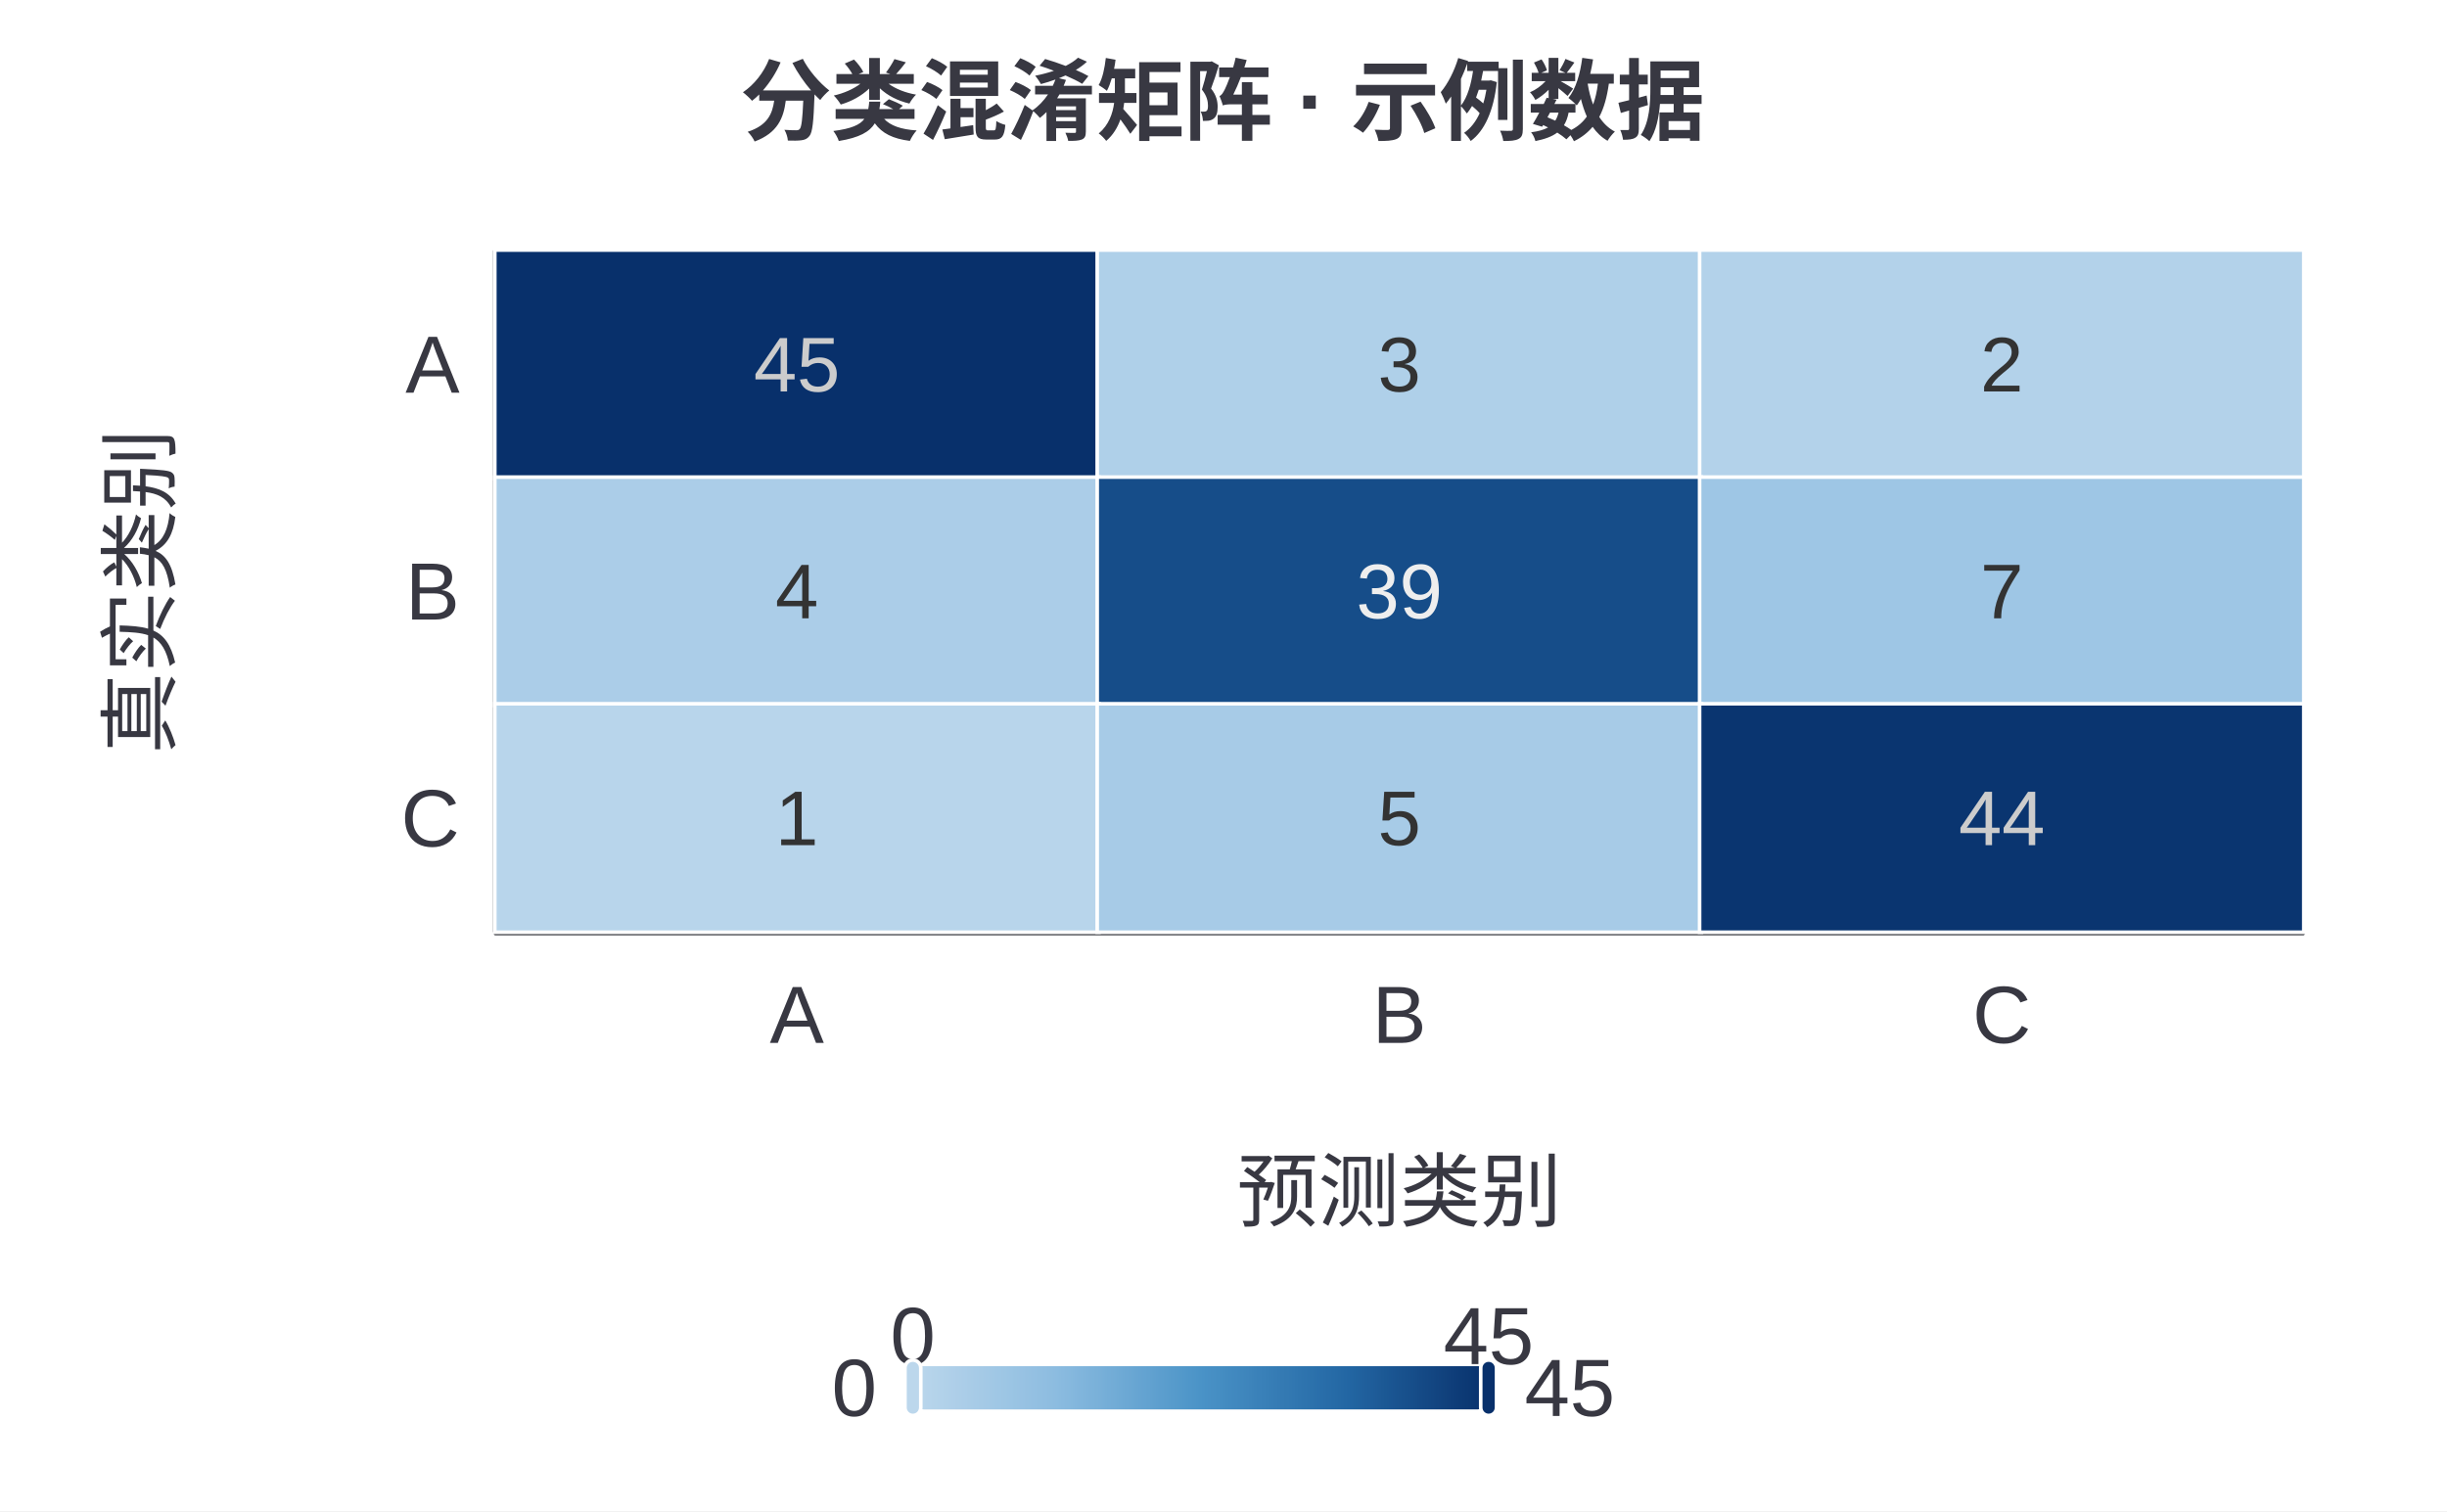
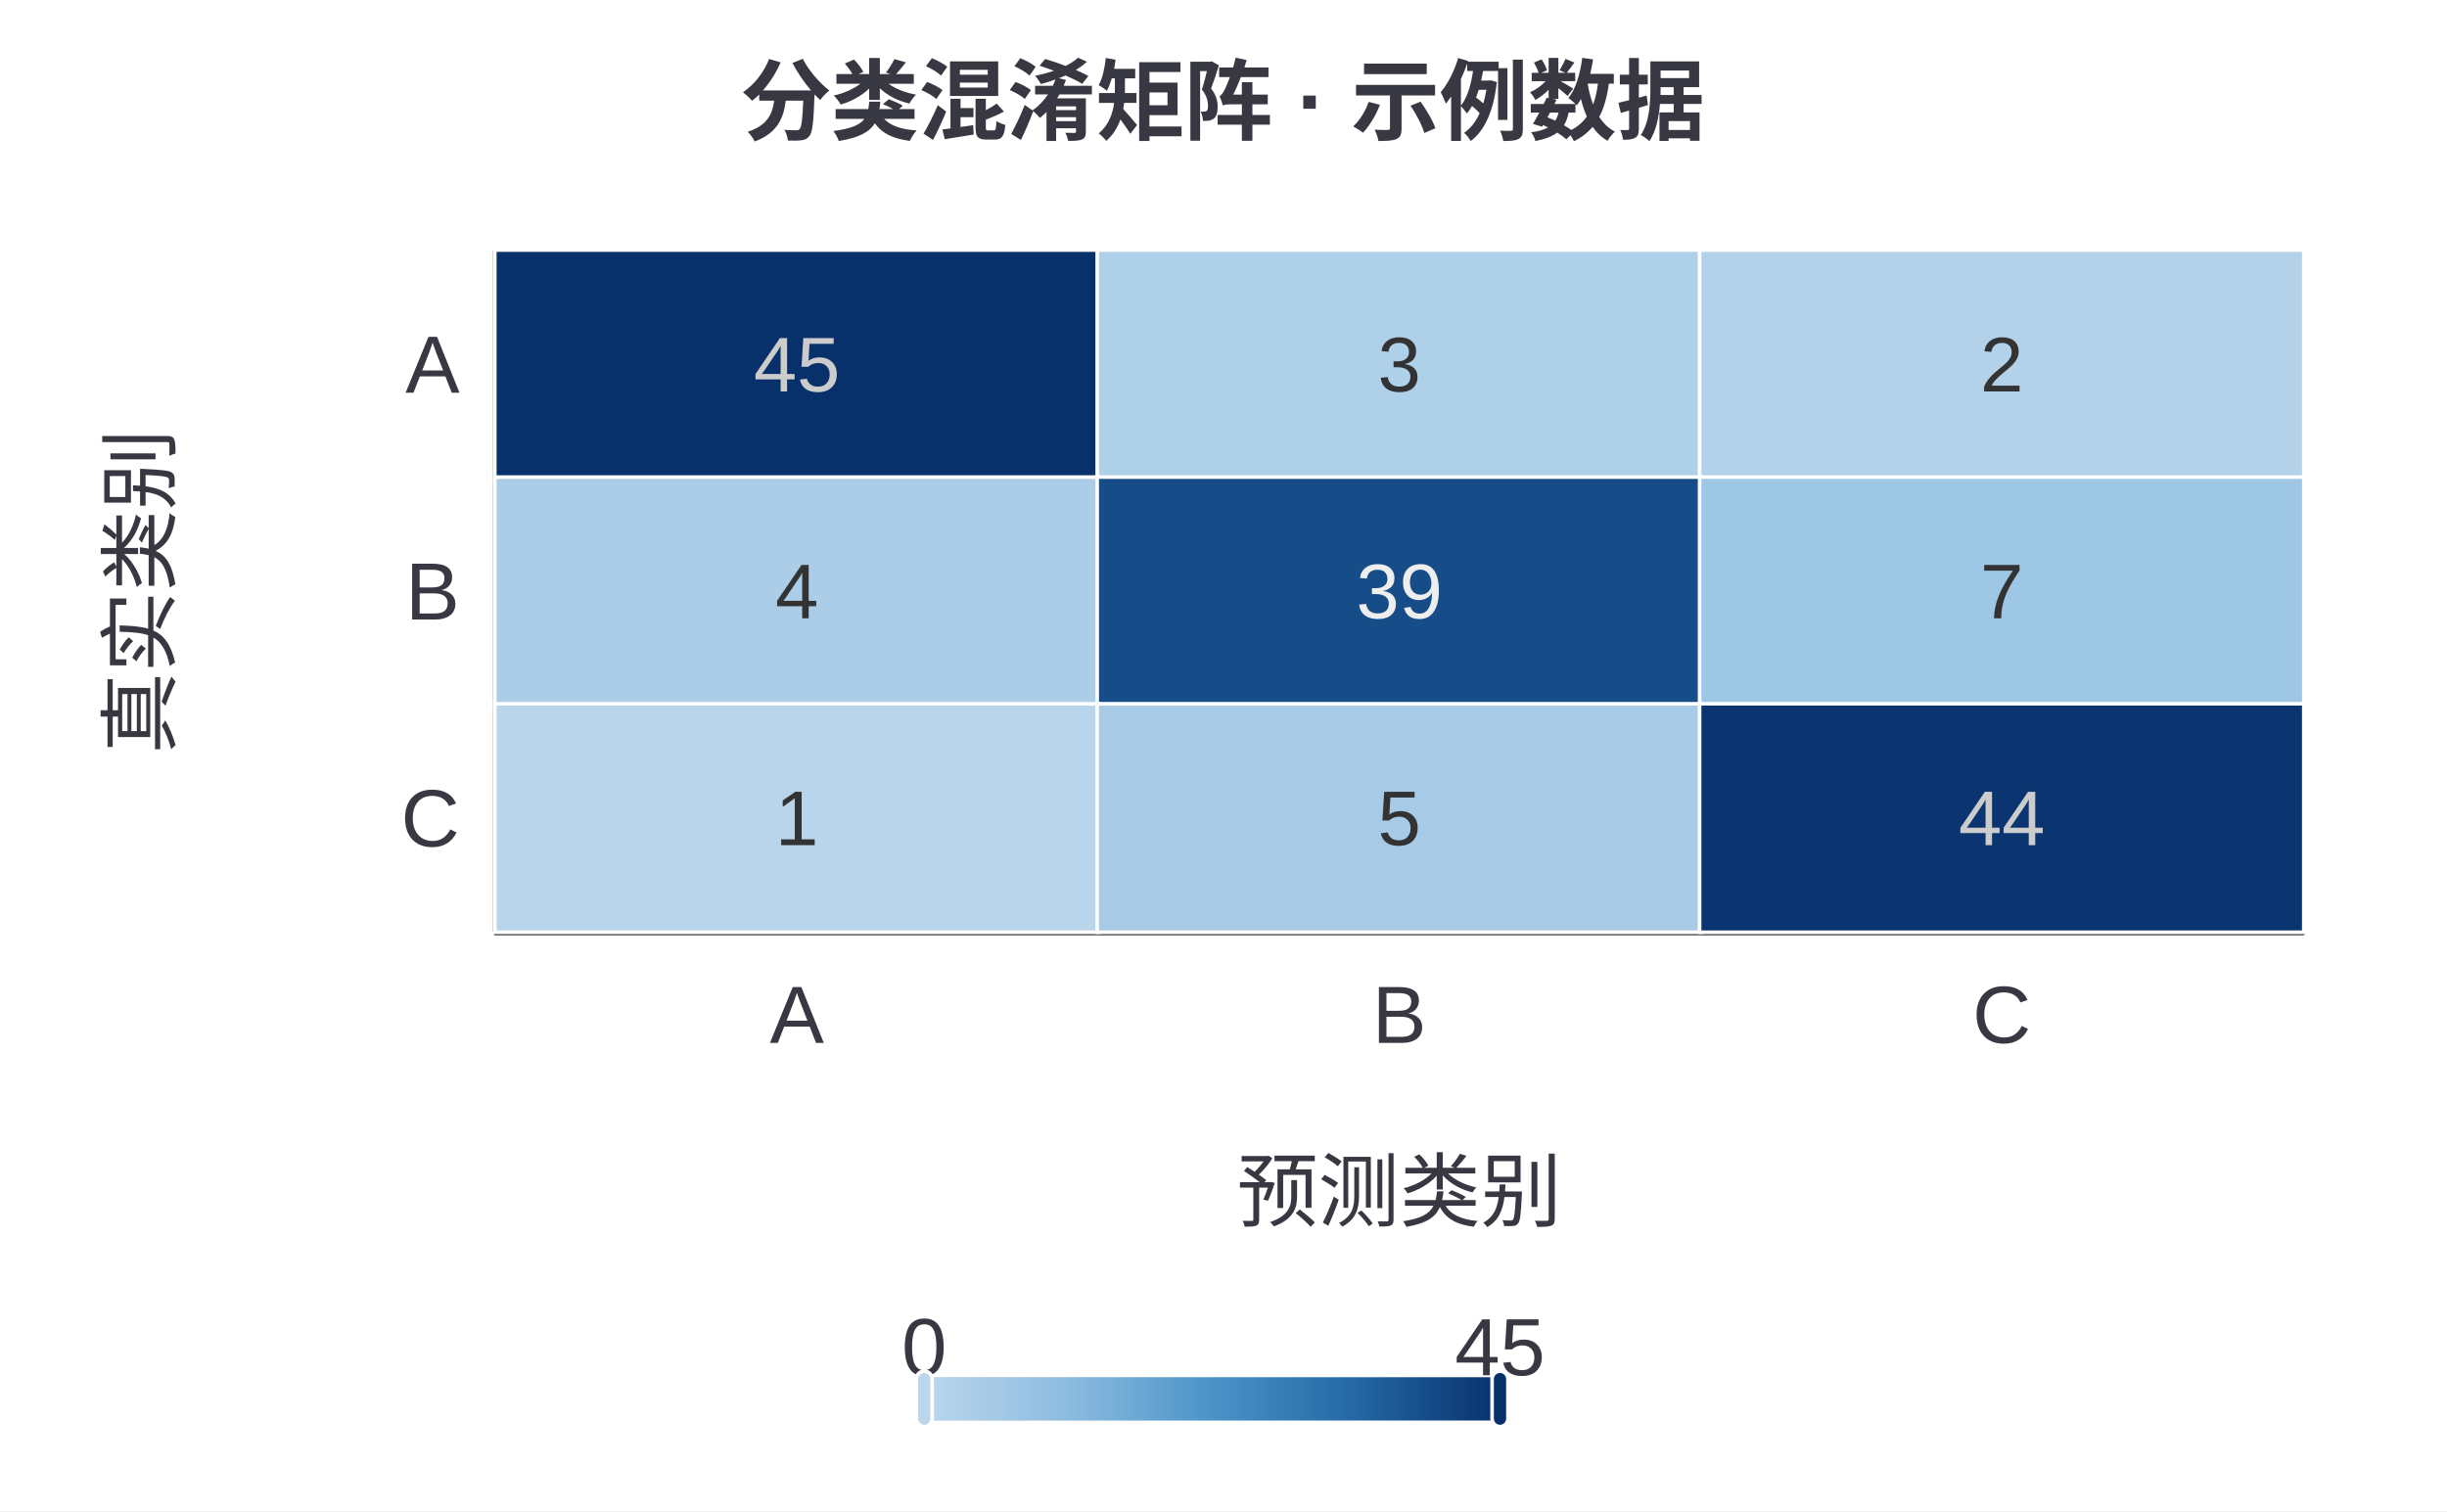
<svg xmlns="http://www.w3.org/2000/svg" width="680" height="420" version="1.1" baseProfile="full" viewBox="0 0 680 420">
  <rect width="680" height="420" x="0" y="0" fill="#fff" />
-   <path d="M-45.2 -26.2l90.3 0l0 26.2l-90.3 0Z" transform="matrix(0,-1,1,0,50.1902,164.3729)" fill="none" pointer-events="visible" class="zr6-cls-39" />
+   <path d="M-45.2 -26.2l90.3 0l0 26.2l-90.3 0Z" transform="matrix(0,-1,1,0,50.1902,164.3729)" fill="none" pointer-events="visible" class="zr1-cls-10" />
  <text dominant-baseline="central" text-anchor="middle" style="font-size:22.578px;font-family:Arial;" y="-13.095" transform="matrix(0,-1,1,0,50.1902,164.3729)" fill="#383842">真实类别</text>
-   <path d="M137.5 69.8L137.5 258.9" fill="none" pointer-events="visible" stroke="#54555a" stroke-linecap="round" class="zr6-cls-39" />
-   <path d="M-45.2 0l90.3 0l0 26.2l-90.3 0Z" transform="translate(388.8649 316.232)" fill="none" pointer-events="visible" class="zr6-cls-39" />
+   <path d="M137.5 69.8L137.5 258.9" fill="none" pointer-events="visible" stroke="#54555a" stroke-linecap="round" class="zr1-cls-10" />
+   <path d="M-45.2 0l90.3 0l0 26.2l-90.3 0Z" transform="translate(388.8649 316.232)" fill="none" pointer-events="visible" class="zr1-cls-10" />
  <text dominant-baseline="central" text-anchor="middle" style="font-size:22.578px;font-family:Arial;" y="13.095" transform="translate(388.8649 316.232)" fill="#383842">预测类别</text>
-   <path d="M137.7 259.5L640 259.5" fill="none" pointer-events="visible" stroke="#54555a" stroke-linecap="round" class="zr6-cls-39" />
-   <path d="M-15.1 -13.1l15.1 0l0 26.2l-15.1 0Z" transform="translate(127.7298 101.3237)" fill="none" pointer-events="visible" class="zr6-cls-39" />
+   <path d="M137.7 259.5L640 259.5" fill="none" pointer-events="visible" stroke="#54555a" stroke-linecap="round" class="zr1-cls-10" />
+   <path d="M-15.1 -13.1l15.1 0l0 26.2l-15.1 0Z" transform="translate(127.7298 101.3237)" fill="none" pointer-events="visible" class="zr1-cls-10" />
  <text dominant-baseline="central" text-anchor="end" style="font-size:22.578px;font-family:Arial;" transform="translate(127.7298 101.3237)" fill="#383842">A</text>
-   <path d="M-15.1 -13.1l15.1 0l0 26.2l-15.1 0Z" transform="translate(127.7298 164.3729)" fill="none" pointer-events="visible" class="zr6-cls-39" />
+   <path d="M-15.1 -13.1l15.1 0l0 26.2l-15.1 0Z" transform="translate(127.7298 164.3729)" fill="none" pointer-events="visible" class="zr1-cls-10" />
  <text dominant-baseline="central" text-anchor="end" style="font-size:22.578px;font-family:Arial;" transform="translate(127.7298 164.3729)" fill="#383842">B</text>
-   <path d="M-16.3 -13.1l16.3 0l0 26.2l-16.3 0Z" transform="translate(127.7298 227.4221)" fill="none" pointer-events="visible" class="zr6-cls-39" />
+   <path d="M-16.3 -13.1l16.3 0l0 26.2l-16.3 0Z" transform="translate(127.7298 227.4221)" fill="none" pointer-events="visible" class="zr1-cls-10" />
  <text dominant-baseline="central" text-anchor="end" style="font-size:22.578px;font-family:Arial;" transform="translate(127.7298 227.4221)" fill="#383842">C</text>
-   <path d="M-7.6 0l15.1 0l0 26.2l-15.1 0Z" transform="translate(221.4415 268.9467)" fill="none" pointer-events="visible" class="zr6-cls-39" />
+   <path d="M-7.6 0l15.1 0l0 26.2l-15.1 0Z" transform="translate(221.4415 268.9467)" fill="none" pointer-events="visible" class="zr1-cls-10" />
  <text dominant-baseline="central" text-anchor="middle" style="font-size:22.578px;font-family:Arial;" y="13.095" transform="translate(221.4415 268.9467)" fill="#383842">A</text>
-   <path d="M-7.6 0l15.1 0l0 26.2l-15.1 0Z" transform="translate(388.8649 268.9467)" fill="none" pointer-events="visible" class="zr6-cls-39" />
+   <path d="M-7.6 0l15.1 0l0 26.2l-15.1 0Z" transform="translate(388.8649 268.9467)" fill="none" pointer-events="visible" class="zr1-cls-10" />
  <text dominant-baseline="central" text-anchor="middle" style="font-size:22.578px;font-family:Arial;" y="13.095" transform="translate(388.8649 268.9467)" fill="#383842">B</text>
-   <path d="M-8.1 0l16.3 0l0 26.2l-16.3 0Z" transform="translate(556.2883 268.9467)" fill="none" pointer-events="visible" class="zr6-cls-39" />
+   <path d="M-8.1 0l16.3 0l0 26.2l-16.3 0Z" transform="translate(556.2883 268.9467)" fill="none" pointer-events="visible" class="zr1-cls-10" />
  <text dominant-baseline="central" text-anchor="middle" style="font-size:22.578px;font-family:Arial;" y="13.095" transform="translate(556.2883 268.9467)" fill="#383842">C</text>
-   <path d="M137.5 69.5l167.9 0l0 63.5l-167.9 0Z" fill="rgb(8,48,107)" stroke="#fff" ecmeta_series_index="0" ecmeta_data_index="0" ecmeta_ssr_type="chart" class="zr6-cls-40" />
-   <path d="M304.9 69.5l167.9 0l0 63.5l-167.9 0Z" fill="rgb(175,208,233)" stroke="#fff" ecmeta_series_index="0" ecmeta_data_index="1" ecmeta_ssr_type="chart" class="zr6-cls-41" />
-   <path d="M472.3 69.5l167.9 0l0 63.5l-167.9 0Z" fill="rgb(179,210,234)" stroke="#fff" ecmeta_series_index="0" ecmeta_data_index="2" ecmeta_ssr_type="chart" class="zr6-cls-42" />
-   <path d="M137.5 132.6l167.9 0l0 63.5l-167.9 0Z" fill="rgb(171,205,232)" stroke="#fff" ecmeta_series_index="0" ecmeta_data_index="3" ecmeta_ssr_type="chart" class="zr6-cls-43" />
-   <path d="M304.9 132.6l167.9 0l0 63.5l-167.9 0Z" fill="rgb(22,77,137)" stroke="#fff" ecmeta_series_index="0" ecmeta_data_index="4" ecmeta_ssr_type="chart" class="zr6-cls-44" />
-   <path d="M472.3 132.6l167.9 0l0 63.5l-167.9 0Z" fill="rgb(158,198,229)" stroke="#fff" ecmeta_series_index="0" ecmeta_data_index="5" ecmeta_ssr_type="chart" class="zr6-cls-45" />
-   <path d="M137.5 195.6l167.9 0l0 63.5l-167.9 0Z" fill="rgb(184,213,235)" stroke="#fff" ecmeta_series_index="0" ecmeta_data_index="6" ecmeta_ssr_type="chart" class="zr6-cls-46" />
-   <path d="M304.9 195.6l167.9 0l0 63.5l-167.9 0Z" fill="rgb(167,203,231)" stroke="#fff" ecmeta_series_index="0" ecmeta_data_index="7" ecmeta_ssr_type="chart" class="zr6-cls-47" />
-   <path d="M472.3 195.6l167.9 0l0 63.5l-167.9 0Z" fill="rgb(10,53,112)" stroke="#fff" ecmeta_series_index="0" ecmeta_data_index="8" ecmeta_ssr_type="chart" class="zr6-cls-48" />
+   <path d="M137.5 69.5l167.9 0l0 63.5l-167.9 0Z" fill="rgb(8,48,107)" stroke="#fff" ecmeta_series_index="0" ecmeta_data_index="0" ecmeta_ssr_type="chart" class="zr1-cls-11" />
+   <path d="M304.9 69.5l167.9 0l0 63.5l-167.9 0Z" fill="rgb(175,208,233)" stroke="#fff" ecmeta_series_index="0" ecmeta_data_index="1" ecmeta_ssr_type="chart" class="zr1-cls-12" />
+   <path d="M472.3 69.5l167.9 0l0 63.5l-167.9 0Z" fill="rgb(179,210,234)" stroke="#fff" ecmeta_series_index="0" ecmeta_data_index="2" ecmeta_ssr_type="chart" class="zr1-cls-13" />
+   <path d="M137.5 132.6l167.9 0l0 63.5l-167.9 0Z" fill="rgb(171,205,232)" stroke="#fff" ecmeta_series_index="0" ecmeta_data_index="3" ecmeta_ssr_type="chart" class="zr1-cls-14" />
+   <path d="M304.9 132.6l167.9 0l0 63.5l-167.9 0Z" fill="rgb(22,77,137)" stroke="#fff" ecmeta_series_index="0" ecmeta_data_index="4" ecmeta_ssr_type="chart" class="zr1-cls-15" />
+   <path d="M472.3 132.6l167.9 0l0 63.5l-167.9 0Z" fill="rgb(158,198,229)" stroke="#fff" ecmeta_series_index="0" ecmeta_data_index="5" ecmeta_ssr_type="chart" class="zr1-cls-16" />
+   <path d="M137.5 195.6l167.9 0l0 63.5l-167.9 0Z" fill="rgb(184,213,235)" stroke="#fff" ecmeta_series_index="0" ecmeta_data_index="6" ecmeta_ssr_type="chart" class="zr1-cls-17" />
+   <path d="M304.9 195.6l167.9 0l0 63.5l-167.9 0Z" fill="rgb(167,203,231)" stroke="#fff" ecmeta_series_index="0" ecmeta_data_index="7" ecmeta_ssr_type="chart" class="zr1-cls-18" />
+   <path d="M472.3 195.6l167.9 0l0 63.5l-167.9 0Z" fill="rgb(10,53,112)" stroke="#fff" ecmeta_series_index="0" ecmeta_data_index="8" ecmeta_ssr_type="chart" class="zr1-cls-19" />
  <text dominant-baseline="central" text-anchor="middle" style="font-size:21.578px;font-family:Arial;" transform="translate(221.4415 101.3237)" fill="#ccc" stroke="rgb(8,48,107)" stroke-width="2" paint-order="stroke" stroke-miterlimit="2">45</text>
  <text dominant-baseline="central" text-anchor="middle" style="font-size:21.578px;font-family:Arial;" transform="translate(388.8649 101.3237)" fill="#333">3</text>
  <text dominant-baseline="central" text-anchor="middle" style="font-size:21.578px;font-family:Arial;" transform="translate(556.2883 101.3237)" fill="#333">2</text>
  <text dominant-baseline="central" text-anchor="middle" style="font-size:21.578px;font-family:Arial;" transform="translate(221.4415 164.3729)" fill="#333">4</text>
  <text dominant-baseline="central" text-anchor="middle" style="font-size:21.578px;font-family:Arial;" transform="translate(388.8649 164.3729)" fill="#eee" stroke="rgb(22,77,137)" stroke-width="2" paint-order="stroke" stroke-miterlimit="2">39</text>
  <text dominant-baseline="central" text-anchor="middle" style="font-size:21.578px;font-family:Arial;" transform="translate(556.2883 164.3729)" fill="#333">7</text>
  <text dominant-baseline="central" text-anchor="middle" style="font-size:21.578px;font-family:Arial;" transform="translate(221.4415 227.4221)" fill="#333">1</text>
  <text dominant-baseline="central" text-anchor="middle" style="font-size:21.578px;font-family:Arial;" transform="translate(388.8649 227.4221)" fill="#333">5</text>
  <text dominant-baseline="central" text-anchor="middle" style="font-size:21.578px;font-family:Arial;" transform="translate(556.2883 227.4221)" fill="#ccc" stroke="rgb(10,53,112)" stroke-width="2" paint-order="stroke" stroke-miterlimit="2">44</text>
-   <path d="M-37.6 -46.7l247.9 0l0 67l-247.9 0Z" transform="translate(253.6782 391.7111)" fill="rgb(0,0,0)" fill-opacity="0" stroke="#cfd2d7" stroke-width="0" class="zr6-cls-39" />
-   <text dominant-baseline="central" text-anchor="middle" style="font-size:22.578px;font-family:Arial;" x="1.2491397351303002e-15" y="-20.4" transform="translate(253.6782 391.7111)" fill="#383842">0</text>
-   <text dominant-baseline="central" text-anchor="middle" style="font-size:22.578px;font-family:Arial;" x="160" y="-20.4" transform="translate(253.6782 391.7111)" fill="#383842">45</text>
-   <g clip-path="url(#zr6-c0)">
-     <polygon points="0 0 12 0 12 160 0 160" transform="matrix(0,-1,1,0,253.6782,391.7111)" fill="url(#zr6-g0)" class="zr6-cls-50" />
-     <polygon points="0 0 12 0 12 160 0 160" transform="matrix(0,-1,1,0,253.6782,391.7111)" fill="url(#zr6-g1)" class="zr6-cls-51" />
+   <path d="M-21.3 -46.7l209 0l0 63.9l-209 0Z" transform="translate(256.8391 394.8)" fill="rgb(0,0,0)" fill-opacity="0" stroke="#cfd2d7" stroke-width="0" class="zr1-cls-10" />
+   <text dominant-baseline="central" text-anchor="middle" style="font-size:22.578px;font-family:Arial;" x="1.2491397351303002e-15" y="-20.4" transform="translate(256.8391 394.8)" fill="#383842">0</text>
+   <text dominant-baseline="central" text-anchor="middle" style="font-size:22.578px;font-family:Arial;" x="160" y="-20.4" transform="translate(256.8391 394.8)" fill="#383842">45</text>
+   <g clip-path="url(#zr1-c0)">
+     <polygon points="0 0 12 0 12 160 0 160" transform="matrix(0,-1,1,0,256.8391,394.8)" fill="url(#zr1-g0)" class="zr1-cls-21" />
+     <polygon points="0 0 12 0 12 160 0 160" transform="matrix(0,-1,1,0,256.8391,394.8)" fill="url(#zr1-g1)" class="zr1-cls-22" />
  </g>
-   <path d="M7.2 0A1.7 1.7 0 0 1 5.5 1.7L-5.5 1.7A1.7 1.7 0 0 1 -7.2 0L-7.2 0A1.7 1.7 0 0 1 -5.5 -1.7L5.5 -1.7A1.7 1.7 0 0 1 7.2 0Z" transform="matrix(0,-1,1,0,253.6782,385.7111)" fill="rgb(188,215,236)" stroke="#fff" stroke-width="2" paint-order="stroke" class="zr6-cls-52" />
-   <path d="M7.2 0A1.7 1.7 0 0 1 5.5 1.7L-5.5 1.7A1.7 1.7 0 0 1 -7.2 0L-7.2 0A1.7 1.7 0 0 1 -5.5 -1.7L5.5 -1.7A1.7 1.7 0 0 1 7.2 0Z" transform="matrix(0,-1,1,0,413.6782,385.7111)" fill="rgb(8,48,107)" stroke="#fff" stroke-width="2" paint-order="stroke" class="zr6-cls-53" />
-   <text dominant-baseline="central" text-anchor="end" style="font-size:22.578px;font-family:Arial;" x="-10" y="-6" transform="translate(253.6782 391.7111)" fill="#383842">0</text>
-   <text dominant-baseline="central" text-anchor="start" style="font-size:22.578px;font-family:Arial;" x="170" y="-6" transform="translate(253.6782 391.7111)" fill="#383842">45</text>
-   <path d="M-142.1 0l284.1 0l0 28.5l-284.1 0Z" transform="translate(340 12)" fill="rgb(0,0,0)" fill-opacity="0" stroke="#3c3c41" stroke-width="0" class="zr6-cls-39" />
-   <path d="M-142.1 0l284.1 0l0 28.5l-284.1 0Z" transform="translate(340 12)" fill="none" pointer-events="visible" class="zr6-cls-39" />
+   <path d="M7.2 0A1.7 1.7 0 0 1 5.5 1.7L-5.5 1.7A1.7 1.7 0 0 1 -7.2 0L-7.2 0A1.7 1.7 0 0 1 -5.5 -1.7L5.5 -1.7A1.7 1.7 0 0 1 7.2 0Z" transform="matrix(0,-1,1,0,256.8391,388.8)" fill="rgb(188,215,236)" stroke="#fff" stroke-width="2" paint-order="stroke" class="zr1-cls-23" />
+   <path d="M7.2 0A1.7 1.7 0 0 1 5.5 1.7L-5.5 1.7A1.7 1.7 0 0 1 -7.2 0L-7.2 0A1.7 1.7 0 0 1 -5.5 -1.7L5.5 -1.7A1.7 1.7 0 0 1 7.2 0Z" transform="matrix(0,-1,1,0,416.8391,388.8)" fill="rgb(8,48,107)" stroke="#fff" stroke-width="2" paint-order="stroke" class="zr1-cls-24" />
+   <path d="M-142.1 0l284.1 0l0 28.5l-284.1 0Z" transform="translate(340 12)" fill="rgb(0,0,0)" fill-opacity="0" stroke="#3c3c41" stroke-width="0" class="zr1-cls-10" />
+   <path d="M-142.1 0l284.1 0l0 28.5l-284.1 0Z" transform="translate(340 12)" fill="none" pointer-events="visible" class="zr1-cls-10" />
  <text dominant-baseline="central" text-anchor="middle" style="font-size:24.578px;font-family:Arial;font-weight:bold;" xml:space="preserve" y="14.255" transform="translate(340 12)" fill="#383842">分类混淆矩阵 · 示例数据</text>
  <defs>
-     <clipPath id="zr6-c0">
-       <path d="M3 0L9 0A3 3 0 0 1 12 3L12 157A3 3 0 0 1 9 160L3 160A3 3 0 0 1 0 157L0 3A3 3 0 0 1 3 0" transform="matrix(0,-1,1,0,253.6782,391.7111)" fill="#000" class="zr6-cls-49" />
+     <clipPath id="zr1-c0">
+       <path d="M3 0L9 0A3 3 0 0 1 12 3L12 157A3 3 0 0 1 9 160L3 160A3 3 0 0 1 0 157L0 3A3 3 0 0 1 3 0" transform="matrix(0,-1,1,0,256.8391,394.8)" fill="#000" class="zr1-cls-20" />
    </clipPath>
-     <linearGradient gradientUnits="objectBoundingBox" x1="0" y1="0" x2="0" y2="1" id="zr6-g0">
+     <linearGradient gradientUnits="objectBoundingBox" x1="0" y1="0" x2="0" y2="1" id="zr1-g0">
      <stop offset="0%" stop-color="rgb(207,210,215)" />
      <stop offset="1%" stop-color="rgb(207,210,215)" />
      <stop offset="2%" stop-color="rgb(207,210,215)" />
      <stop offset="3%" stop-color="rgb(207,210,215)" />
      <stop offset="4%" stop-color="rgb(207,210,215)" />
      <stop offset="5%" stop-color="rgb(207,210,215)" />
      <stop offset="6%" stop-color="rgb(207,210,215)" />
      <stop offset="7%" stop-color="rgb(207,210,215)" />
      <stop offset="8%" stop-color="rgb(207,210,215)" />
      <stop offset="9%" stop-color="rgb(207,210,215)" />
      <stop offset="10%" stop-color="rgb(207,210,215)" />
      <stop offset="11%" stop-color="rgb(207,210,215)" />
      <stop offset="12%" stop-color="rgb(207,210,215)" />
      <stop offset="13%" stop-color="rgb(207,210,215)" />
      <stop offset="14%" stop-color="rgb(207,210,215)" />
      <stop offset="15%" stop-color="rgb(207,210,215)" />
      <stop offset="16%" stop-color="rgb(207,210,215)" />
      <stop offset="17%" stop-color="rgb(207,210,215)" />
      <stop offset="18%" stop-color="rgb(207,210,215)" />
      <stop offset="19%" stop-color="rgb(207,210,215)" />
      <stop offset="20%" stop-color="rgb(207,210,215)" />
      <stop offset="21%" stop-color="rgb(207,210,215)" />
      <stop offset="22%" stop-color="rgb(207,210,215)" />
      <stop offset="23%" stop-color="rgb(207,210,215)" />
      <stop offset="24%" stop-color="rgb(207,210,215)" />
      <stop offset="25%" stop-color="rgb(207,210,215)" />
      <stop offset="26%" stop-color="rgb(207,210,215)" />
      <stop offset="27%" stop-color="rgb(207,210,215)" />
      <stop offset="28%" stop-color="rgb(207,210,215)" />
      <stop offset="29%" stop-color="rgb(207,210,215)" />
      <stop offset="30%" stop-color="rgb(207,210,215)" />
      <stop offset="31%" stop-color="rgb(207,210,215)" />
      <stop offset="32%" stop-color="rgb(207,210,215)" />
      <stop offset="33%" stop-color="rgb(207,210,215)" />
      <stop offset="34%" stop-color="rgb(207,210,215)" />
      <stop offset="35%" stop-color="rgb(207,210,215)" />
      <stop offset="36%" stop-color="rgb(207,210,215)" />
      <stop offset="37%" stop-color="rgb(207,210,215)" />
      <stop offset="38%" stop-color="rgb(207,210,215)" />
      <stop offset="39%" stop-color="rgb(207,210,215)" />
      <stop offset="40%" stop-color="rgb(207,210,215)" />
      <stop offset="41%" stop-color="rgb(207,210,215)" />
      <stop offset="42%" stop-color="rgb(207,210,215)" />
      <stop offset="43%" stop-color="rgb(207,210,215)" />
      <stop offset="44%" stop-color="rgb(207,210,215)" />
      <stop offset="45%" stop-color="rgb(207,210,215)" />
      <stop offset="46%" stop-color="rgb(207,210,215)" />
      <stop offset="47%" stop-color="rgb(207,210,215)" />
      <stop offset="48%" stop-color="rgb(207,210,215)" />
      <stop offset="49%" stop-color="rgb(207,210,215)" />
      <stop offset="50%" stop-color="rgb(207,210,215)" />
      <stop offset="51%" stop-color="rgb(207,210,215)" />
      <stop offset="52%" stop-color="rgb(207,210,215)" />
      <stop offset="53%" stop-color="rgb(207,210,215)" />
      <stop offset="54%" stop-color="rgb(207,210,215)" />
      <stop offset="55%" stop-color="rgb(207,210,215)" />
      <stop offset="56%" stop-color="rgb(207,210,215)" />
      <stop offset="57%" stop-color="rgb(207,210,215)" />
      <stop offset="58%" stop-color="rgb(207,210,215)" />
      <stop offset="59%" stop-color="rgb(207,210,215)" />
      <stop offset="60%" stop-color="rgb(207,210,215)" />
      <stop offset="61%" stop-color="rgb(207,210,215)" />
      <stop offset="62%" stop-color="rgb(207,210,215)" />
      <stop offset="63%" stop-color="rgb(207,210,215)" />
      <stop offset="64%" stop-color="rgb(207,210,215)" />
      <stop offset="65%" stop-color="rgb(207,210,215)" />
      <stop offset="66%" stop-color="rgb(207,210,215)" />
      <stop offset="67%" stop-color="rgb(207,210,215)" />
      <stop offset="68%" stop-color="rgb(207,210,215)" />
      <stop offset="69%" stop-color="rgb(207,210,215)" />
      <stop offset="70%" stop-color="rgb(207,210,215)" />
      <stop offset="71%" stop-color="rgb(207,210,215)" />
      <stop offset="72%" stop-color="rgb(207,210,215)" />
      <stop offset="73%" stop-color="rgb(207,210,215)" />
      <stop offset="74%" stop-color="rgb(207,210,215)" />
      <stop offset="75%" stop-color="rgb(207,210,215)" />
      <stop offset="76%" stop-color="rgb(207,210,215)" />
      <stop offset="77%" stop-color="rgb(207,210,215)" />
      <stop offset="78%" stop-color="rgb(207,210,215)" />
      <stop offset="79%" stop-color="rgb(207,210,215)" />
      <stop offset="80%" stop-color="rgb(207,210,215)" />
      <stop offset="81%" stop-color="rgb(207,210,215)" />
      <stop offset="82%" stop-color="rgb(207,210,215)" />
      <stop offset="83%" stop-color="rgb(207,210,215)" />
      <stop offset="84%" stop-color="rgb(207,210,215)" />
      <stop offset="85%" stop-color="rgb(207,210,215)" />
      <stop offset="86%" stop-color="rgb(207,210,215)" />
      <stop offset="87%" stop-color="rgb(207,210,215)" />
      <stop offset="88%" stop-color="rgb(207,210,215)" />
      <stop offset="89%" stop-color="rgb(207,210,215)" />
      <stop offset="90%" stop-color="rgb(207,210,215)" />
      <stop offset="91%" stop-color="rgb(207,210,215)" />
      <stop offset="92%" stop-color="rgb(207,210,215)" />
      <stop offset="93%" stop-color="rgb(207,210,215)" />
      <stop offset="94%" stop-color="rgb(207,210,215)" />
      <stop offset="95%" stop-color="rgb(207,210,215)" />
      <stop offset="96%" stop-color="rgb(207,210,215)" />
      <stop offset="97%" stop-color="rgb(207,210,215)" />
      <stop offset="98%" stop-color="rgb(207,210,215)" />
      <stop offset="99%" stop-color="rgb(207,210,215)" />
      <stop offset="100%" stop-color="rgb(207,210,215)" />
    </linearGradient>
-     <linearGradient gradientUnits="objectBoundingBox" x1="0" y1="0" x2="0" y2="1" id="zr6-g1">
+     <linearGradient gradientUnits="objectBoundingBox" x1="0" y1="0" x2="0" y2="1" id="zr1-g1">
      <stop offset="0%" stop-color="rgb(188,215,236)" />
      <stop offset="1%" stop-color="rgb(186,214,236)" />
      <stop offset="2%" stop-color="rgb(184,213,235)" />
      <stop offset="3%" stop-color="rgb(182,212,235)" />
      <stop offset="4%" stop-color="rgb(180,211,234)" />
      <stop offset="5%" stop-color="rgb(178,210,234)" />
      <stop offset="6%" stop-color="rgb(176,209,233)" />
      <stop offset="7%" stop-color="rgb(175,207,233)" />
      <stop offset="8%" stop-color="rgb(173,206,232)" />
      <stop offset="9%" stop-color="rgb(171,205,232)" />
      <stop offset="10%" stop-color="rgb(169,204,231)" />
      <stop offset="11%" stop-color="rgb(167,203,231)" />
      <stop offset="12%" stop-color="rgb(165,202,230)" />
      <stop offset="13%" stop-color="rgb(163,201,230)" />
      <stop offset="14%" stop-color="rgb(161,200,229)" />
      <stop offset="15%" stop-color="rgb(159,199,229)" />
      <stop offset="16%" stop-color="rgb(157,198,228)" />
      <stop offset="17%" stop-color="rgb(155,197,228)" />
      <stop offset="18%" stop-color="rgb(153,196,227)" />
      <stop offset="19%" stop-color="rgb(152,194,227)" />
      <stop offset="20%" stop-color="rgb(150,193,226)" />
      <stop offset="21%" stop-color="rgb(148,192,226)" />
      <stop offset="22%" stop-color="rgb(146,191,225)" />
      <stop offset="23%" stop-color="rgb(144,190,225)" />
      <stop offset="24%" stop-color="rgb(142,189,224)" />
      <stop offset="25%" stop-color="rgb(140,188,224)" />
      <stop offset="26%" stop-color="rgb(137,186,223)" />
      <stop offset="27%" stop-color="rgb(135,185,222)" />
      <stop offset="28%" stop-color="rgb(132,183,221)" />
      <stop offset="29%" stop-color="rgb(129,181,220)" />
      <stop offset="30%" stop-color="rgb(127,180,219)" />
      <stop offset="31%" stop-color="rgb(124,178,218)" />
      <stop offset="32%" stop-color="rgb(122,177,217)" />
      <stop offset="33%" stop-color="rgb(119,175,216)" />
      <stop offset="34%" stop-color="rgb(116,173,215)" />
      <stop offset="35%" stop-color="rgb(114,172,214)" />
      <stop offset="36%" stop-color="rgb(111,170,213)" />
      <stop offset="37%" stop-color="rgb(108,168,212)" />
      <stop offset="38%" stop-color="rgb(106,167,211)" />
      <stop offset="39%" stop-color="rgb(103,165,210)" />
      <stop offset="40%" stop-color="rgb(100,163,209)" />
      <stop offset="41%" stop-color="rgb(98,162,208)" />
      <stop offset="42%" stop-color="rgb(95,160,207)" />
      <stop offset="43%" stop-color="rgb(92,158,206)" />
      <stop offset="44%" stop-color="rgb(90,157,205)" />
      <stop offset="45%" stop-color="rgb(87,155,204)" />
      <stop offset="46%" stop-color="rgb(85,154,203)" />
      <stop offset="47%" stop-color="rgb(82,152,202)" />
      <stop offset="48%" stop-color="rgb(79,150,201)" />
      <stop offset="49%" stop-color="rgb(77,149,200)" />
      <stop offset="50%" stop-color="rgb(74,147,199)" />
      <stop offset="51%" stop-color="rgb(72,145,198)" />
      <stop offset="52%" stop-color="rgb(71,143,196)" />
      <stop offset="53%" stop-color="rgb(69,142,195)" />
      <stop offset="54%" stop-color="rgb(68,140,193)" />
      <stop offset="55%" stop-color="rgb(66,138,192)" />
      <stop offset="56%" stop-color="rgb(65,136,191)" />
      <stop offset="57%" stop-color="rgb(63,135,189)" />
      <stop offset="58%" stop-color="rgb(62,133,188)" />
      <stop offset="59%" stop-color="rgb(60,131,186)" />
      <stop offset="60%" stop-color="rgb(58,129,185)" />
      <stop offset="61%" stop-color="rgb(57,128,184)" />
      <stop offset="62%" stop-color="rgb(55,126,182)" />
      <stop offset="63%" stop-color="rgb(54,124,181)" />
      <stop offset="64%" stop-color="rgb(52,122,179)" />
      <stop offset="65%" stop-color="rgb(51,121,178)" />
      <stop offset="66%" stop-color="rgb(49,119,177)" />
      <stop offset="67%" stop-color="rgb(47,117,175)" />
      <stop offset="68%" stop-color="rgb(46,115,174)" />
      <stop offset="69%" stop-color="rgb(44,114,172)" />
      <stop offset="70%" stop-color="rgb(43,112,171)" />
      <stop offset="71%" stop-color="rgb(41,110,170)" />
      <stop offset="72%" stop-color="rgb(40,108,168)" />
      <stop offset="73%" stop-color="rgb(38,107,167)" />
      <stop offset="74%" stop-color="rgb(37,105,165)" />
      <stop offset="75%" stop-color="rgb(35,103,164)" />
      <stop offset="76%" stop-color="rgb(34,101,162)" />
      <stop offset="77%" stop-color="rgb(33,99,159)" />
      <stop offset="78%" stop-color="rgb(32,96,157)" />
      <stop offset="79%" stop-color="rgb(31,94,155)" />
      <stop offset="80%" stop-color="rgb(30,92,153)" />
      <stop offset="81%" stop-color="rgb(29,90,150)" />
      <stop offset="82%" stop-color="rgb(27,88,148)" />
      <stop offset="83%" stop-color="rgb(26,85,146)" />
      <stop offset="84%" stop-color="rgb(25,83,143)" />
      <stop offset="85%" stop-color="rgb(24,81,141)" />
      <stop offset="86%" stop-color="rgb(23,79,139)" />
      <stop offset="87%" stop-color="rgb(22,77,137)" />
      <stop offset="88%" stop-color="rgb(21,74,134)" />
      <stop offset="89%" stop-color="rgb(20,72,132)" />
      <stop offset="90%" stop-color="rgb(19,70,130)" />
      <stop offset="91%" stop-color="rgb(18,68,128)" />
      <stop offset="92%" stop-color="rgb(17,66,125)" />
      <stop offset="93%" stop-color="rgb(16,63,123)" />
      <stop offset="94%" stop-color="rgb(14,61,121)" />
      <stop offset="95%" stop-color="rgb(13,59,118)" />
      <stop offset="96%" stop-color="rgb(12,57,116)" />
      <stop offset="97%" stop-color="rgb(11,55,114)" />
      <stop offset="98%" stop-color="rgb(10,52,112)" />
      <stop offset="99%" stop-color="rgb(9,50,109)" />
      <stop offset="100%" stop-color="rgb(8,48,107)" />
    </linearGradient>
  </defs>
  <style>
- .zr6-cls-39:hover {
+ .zr1-cls-10:hover {
pointer-events:none;
}
- .zr6-cls-40:hover {
+ .zr1-cls-11:hover {
cursor:pointer;
fill:rgba(8,52,117,1);
stroke:#383842;
stroke-width:2;
}
- .zr6-cls-41:hover {
+ .zr1-cls-12:hover {
cursor:pointer;
fill:rgba(192,228,255,1);
stroke:#383842;
stroke-width:2;
}
- .zr6-cls-42:hover {
+ .zr1-cls-13:hover {
cursor:pointer;
fill:rgba(196,231,255,1);
stroke:#383842;
stroke-width:2;
}
- .zr6-cls-43:hover {
+ .zr1-cls-14:hover {
cursor:pointer;
fill:rgba(188,225,255,1);
stroke:#383842;
stroke-width:2;
}
- .zr6-cls-44:hover {
+ .zr1-cls-15:hover {
cursor:pointer;
fill:rgba(24,84,150,1);
stroke:#383842;
stroke-width:2;
}
- .zr6-cls-45:hover {
+ .zr1-cls-16:hover {
cursor:pointer;
fill:rgba(173,217,251,1);
stroke:#383842;
stroke-width:2;
}
- .zr6-cls-46:hover {
+ .zr1-cls-17:hover {
cursor:pointer;
fill:rgba(202,234,255,1);
stroke:#383842;
stroke-width:2;
}
- .zr6-cls-47:hover {
+ .zr1-cls-18:hover {
cursor:pointer;
fill:rgba(183,223,254,1);
stroke:#383842;
stroke-width:2;
}
- .zr6-cls-48:hover {
+ .zr1-cls-19:hover {
cursor:pointer;
fill:rgba(11,58,123,1);
stroke:#383842;
stroke-width:2;
}
- .zr6-cls-49:hover {
+ .zr1-cls-20:hover {
cursor:pointer;
fill:rgba(0,0,0,1);
}
- .zr6-cls-50:hover {
+ .zr1-cls-21:hover {
cursor:pointer;
fill:[object Object];
}
- .zr6-cls-51:hover {
+ .zr1-cls-22:hover {
cursor:pointer;
fill:[object Object];
}
- .zr6-cls-52:hover {
+ .zr1-cls-23:hover {
cursor:pointer;
fill:rgba(206,236,255,1);
}
- .zr6-cls-53:hover {
+ .zr1-cls-24:hover {
cursor:pointer;
fill:rgba(8,52,117,1);
}



</style>
</svg>
